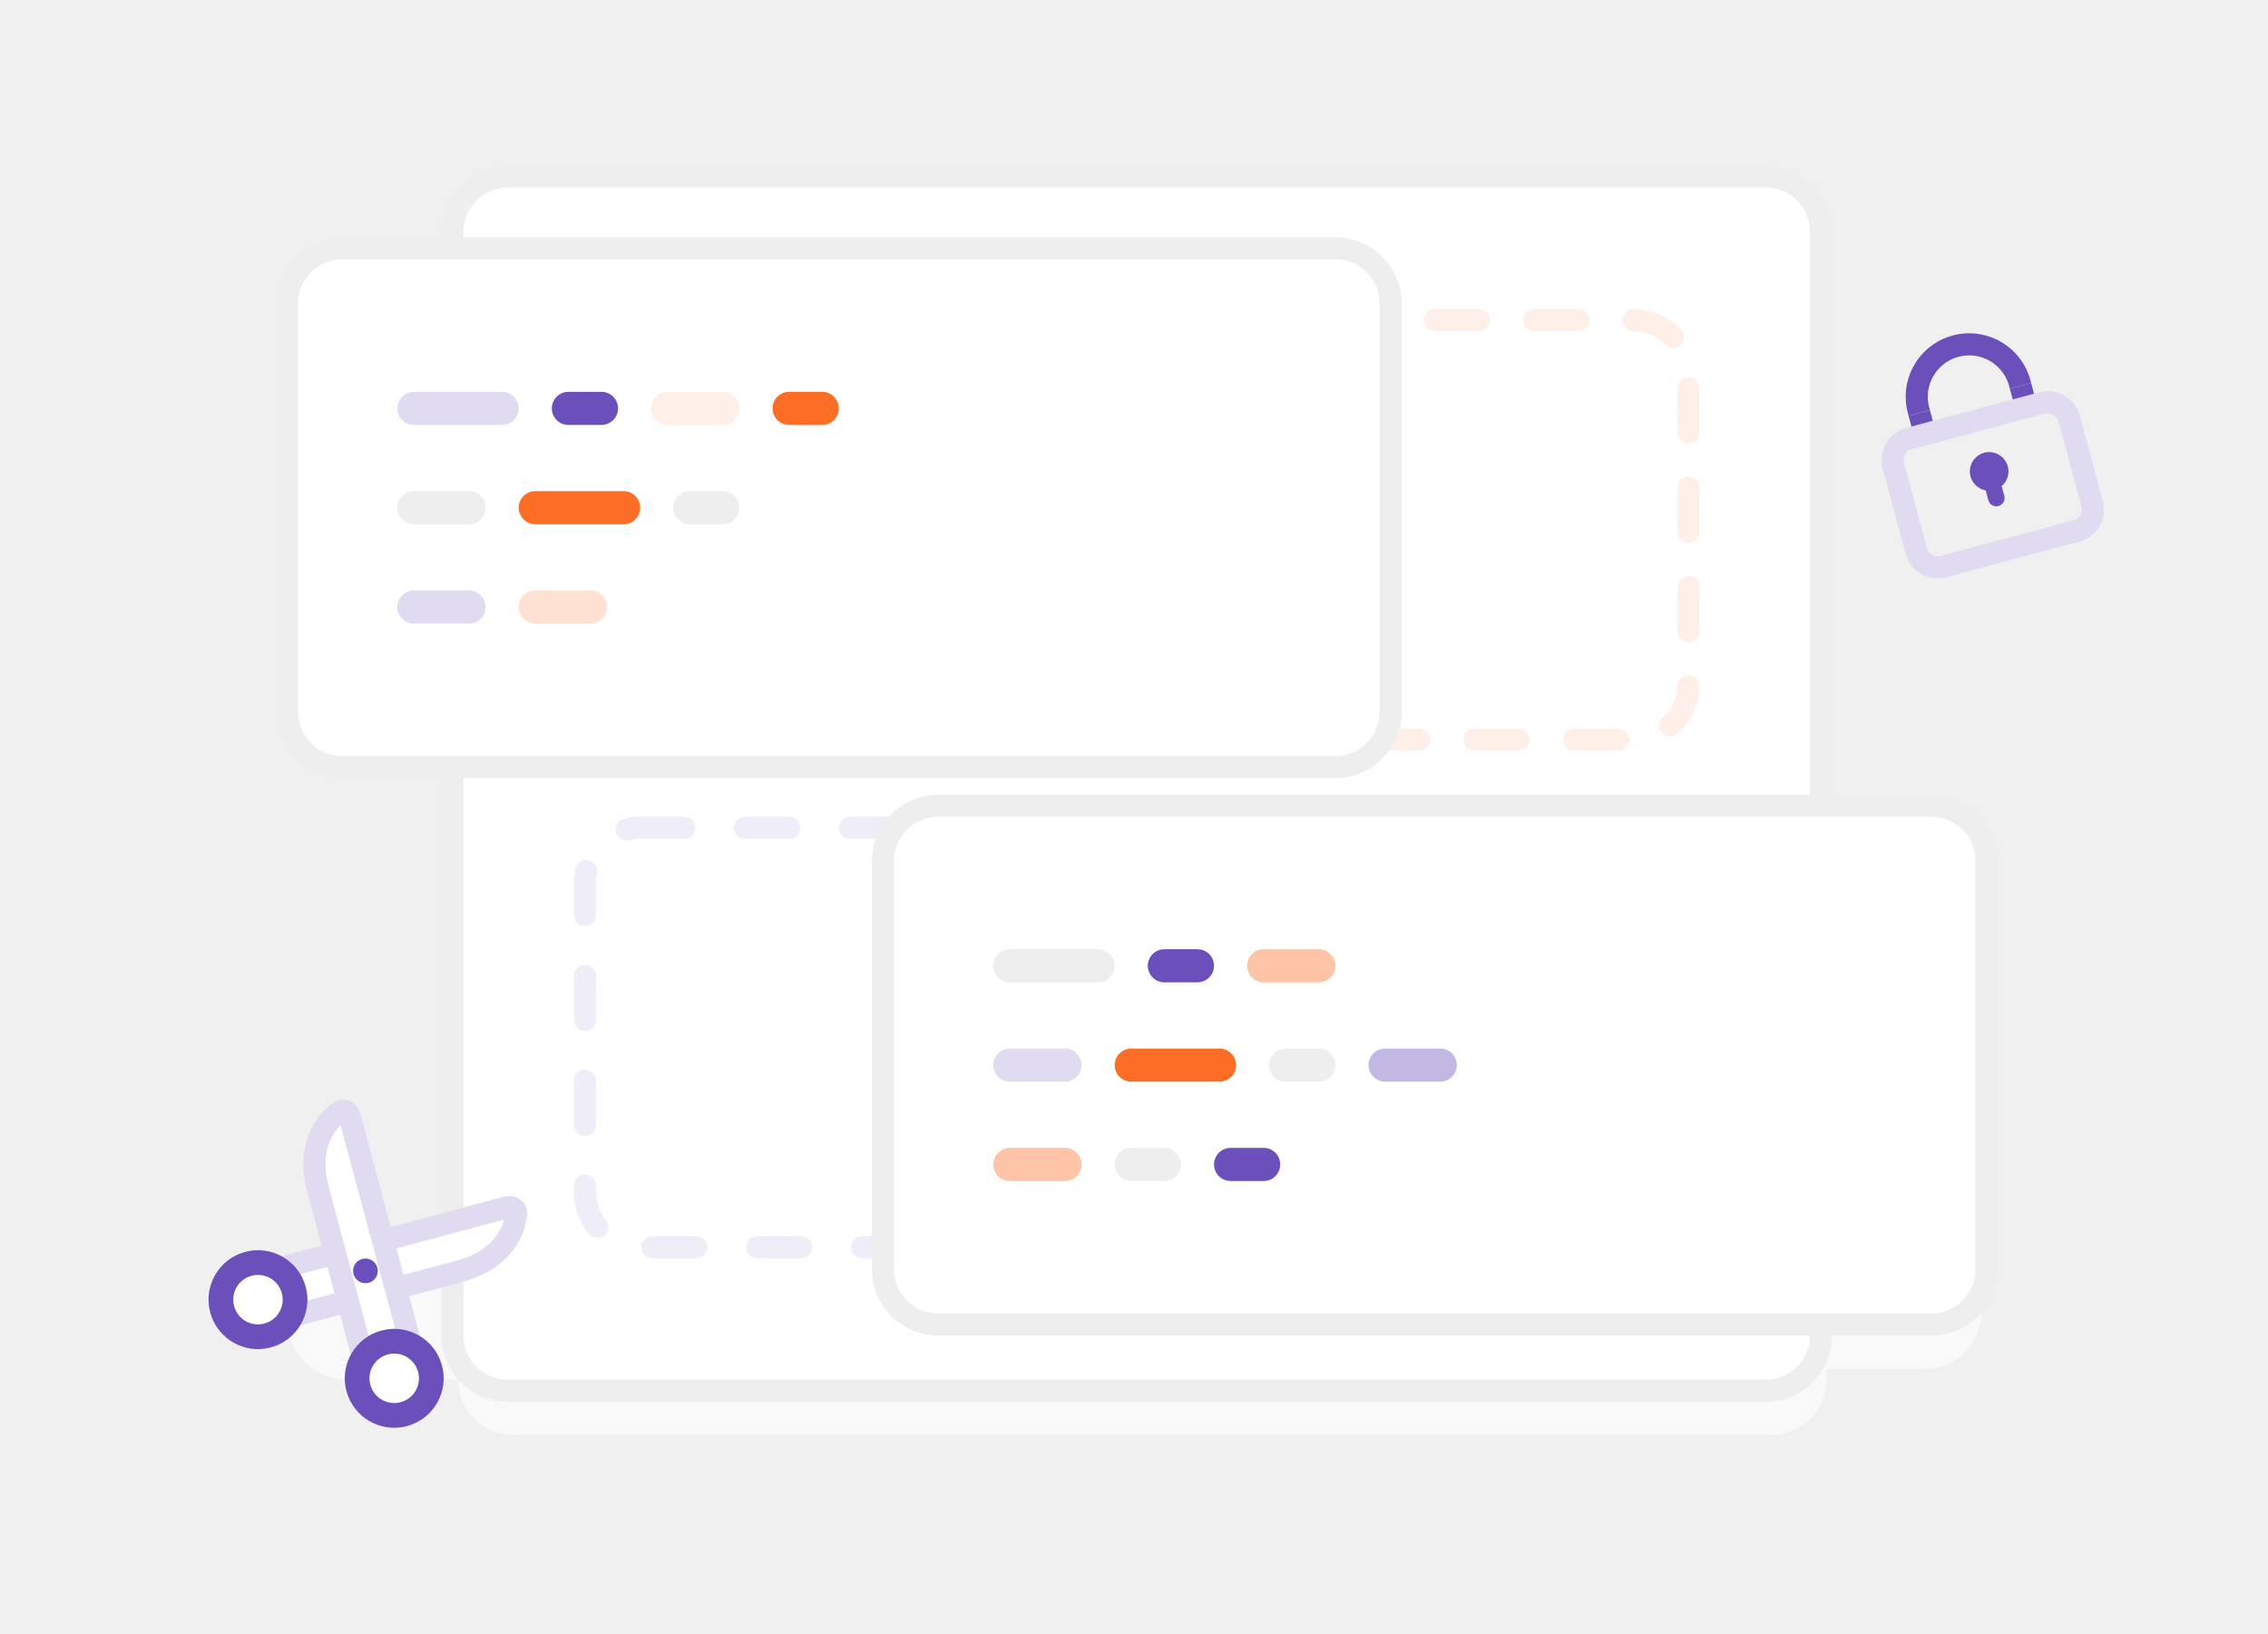
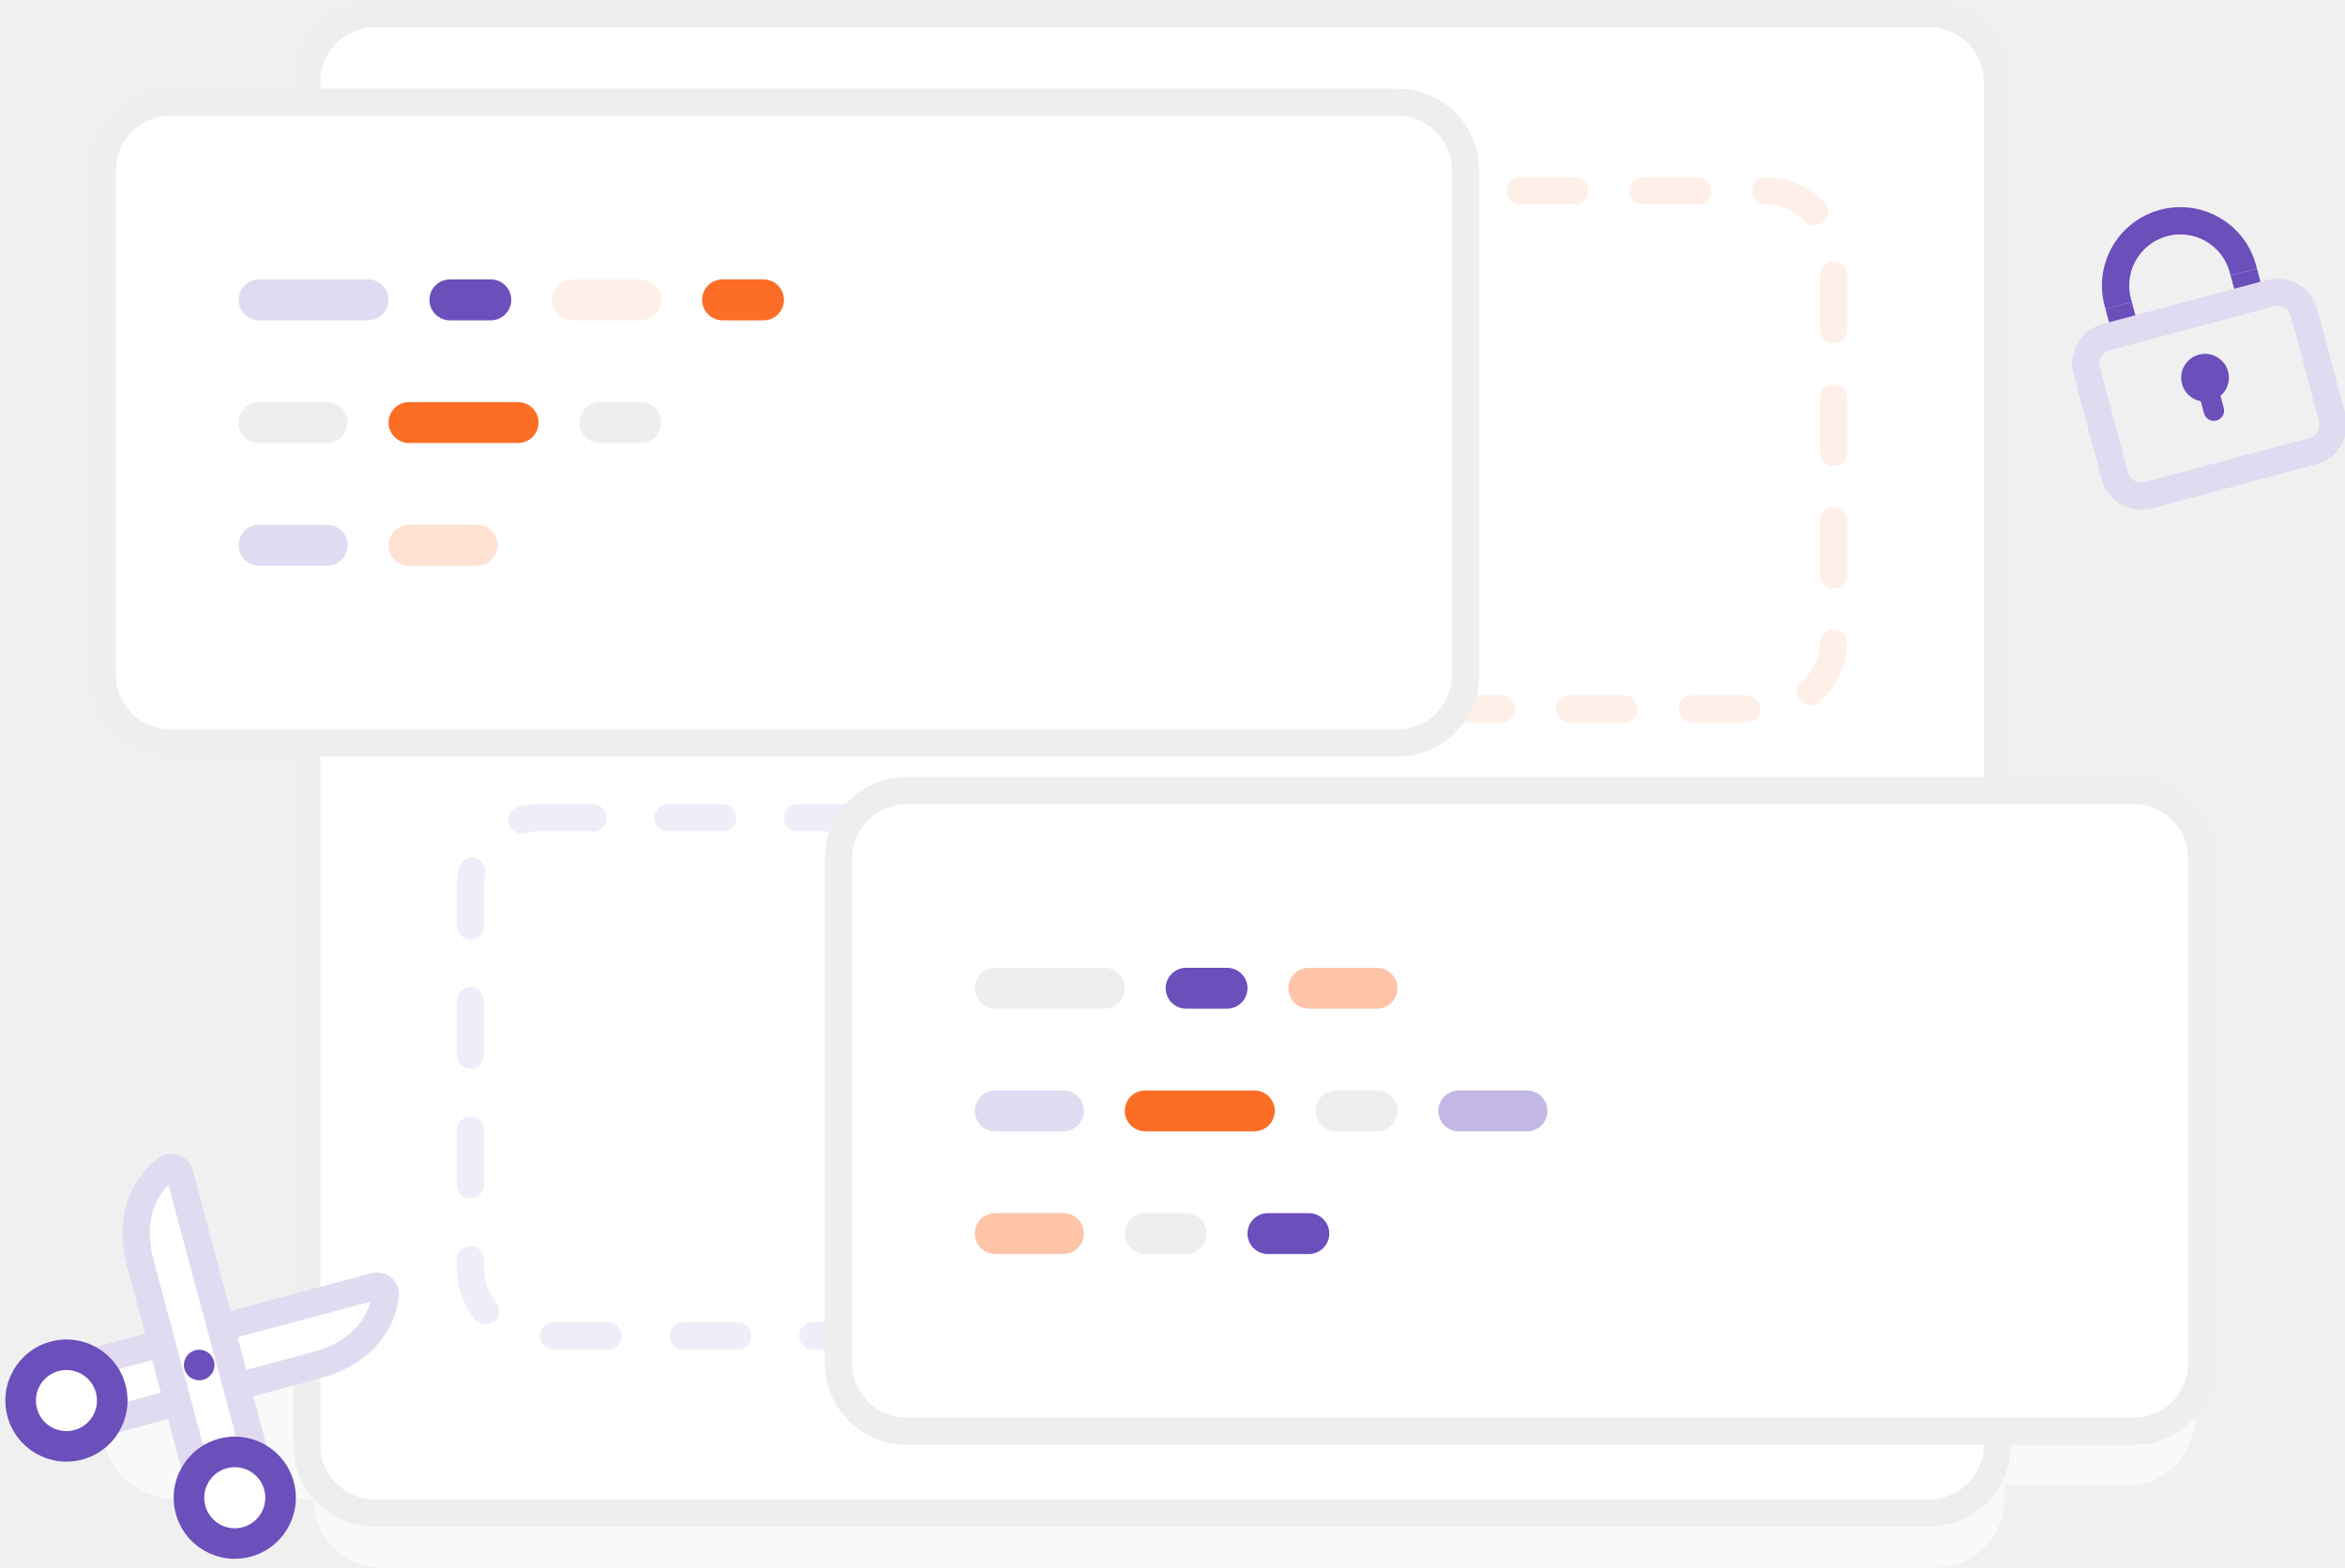
- <svg xmlns="http://www.w3.org/2000/svg" width="411" height="296" viewBox="0 0 411 296">
-   <g fill="none" fill-rule="evenodd">
-     <g transform="matrix(-1 0 0 1 295 163)" fill="#F9F9F9">
-       <rect x="85" y="65" width="158" height="22" rx="11" />
-       <rect x="22" y="22" width="158" height="22" rx="11" />
-       <path d="M80.503 0C74.425 0 69.5 4.925 69.5 11c0 6.076 4.925 11 11.002 11H36.499c6.078 0 11.002-4.925 11.002-11 0-6.076-4.926-11-11.002-11h44.004zm60 44c-6.078 0-11.002 4.925-11.002 11 0 6.076 4.925 11 11.002 11H96.499c6.078 0 11.002-4.925 11.002-11 0-6.076-4.926-11-11.002-11h44.004z" />
+ <svg xmlns="http://www.w3.org/2000/svg" width="344" height="230" viewBox="0 0 344 230">
+   <g fill-rule="nonzero" fill="none">
+     <g transform="matrix(-1 0 0 1 236 133)" fill="#F9F9F9">
+       <rect x="63" y="65" width="158" height="22" rx="11" />
+       <rect y="22" width="158" height="22" rx="11" />
+       <path d="M58.503 0C52.425 0 47.5 4.925 47.5 11c0 6.076 4.925 11 11.002 11H14.499c6.078 0 11.002-4.925 11.002-11 0-6.076-4.926-11-11.002-11h44.004zm60 44c-6.078 0-11.002 4.925-11.002 11 0 6.076 4.925 11 11.002 11H74.499c6.078 0 11.002-4.925 11.002-11 0-6.076-4.926-11-11.002-11h44.004z" />
    </g>
-     <g transform="translate(82 32)">
+     <g transform="translate(45 2)">
      <path d="M249 122h18c5.523 0 10 4.477 10 10v74c0 5.523-4.477 10-10 10h-18v2c0 5.523-4.477 10-10 10H11c-5.523 0-10-4.477-10-10V18C1 12.477 5.477 8 11 8h228c5.523 0 10 4.477 10 10v104z" fill="#F9F9F9" />
      <rect stroke="#EEE" stroke-width="4" fill="#FFF" width="248" height="220" rx="10" />
-       <path d="M34 28a2 2 0 1 1 0-4h8a2 2 0 1 1 0 4h-8zm18 0a2 2 0 1 1 0-4h8a2 2 0 1 1 0 4h-8zm18 0a2 2 0 1 1 0-4h8a2 2 0 1 1 0 4h-8zm18 0a2 2 0 1 1 0-4h8a2 2 0 1 1 0 4h-8zm18 0a2 2 0 0 1 0-4h8a2 2 0 0 1 0 4h-8zm18 0a2 2 0 0 1 0-4h8a2 2 0 0 1 0 4h-8zm18 0a2 2 0 0 1 0-4h8a2 2 0 0 1 0 4h-8zm18 0a2 2 0 0 1 0-4h8a2 2 0 0 1 0 4h-8zm18 0a2 2 0 0 1 0-4h8a2 2 0 0 1 0 4h-8zm18 0a2 2 0 0 1 0-4h8a2 2 0 0 1 0 4h-8zm18 0a2 2 0 0 1 0-4c3.308 0 6.406 1.348 8.652 3.685a2 2 0 0 1-2.883 2.772A7.97 7.97 0 0 0 214 28zm8 10.39a2 2 0 0 1 4 0v8a2 2 0 0 1-4 0v-8zm0 18a2 2 0 0 1 4 0v8a2 2 0 0 1-4 0v-8zm0 18a2 2 0 0 1 4 0v8a2 2 0 0 1-4 0v-8zm-.006 17.924a2 2 0 1 1 3.997.154 11.973 11.973 0 0 1-4.02 8.503 2 2 0 0 1-2.658-2.99 7.974 7.974 0 0 0 2.681-5.667zM211.218 100a2 2 0 1 1 0 4h-8a2 2 0 0 1 0-4h8zm-18 0a2 2 0 1 1 0 4h-8a2 2 0 0 1 0-4h8zm-18 0a2 2 0 1 1 0 4h-8a2 2 0 0 1 0-4h8zm-18 0a2 2 0 1 1 0 4h-8a2 2 0 0 1 0-4h8zm-18 0a2 2 0 1 1 0 4h-8a2 2 0 0 1 0-4h8zm-18 0a2 2 0 1 1 0 4h-8a2 2 0 0 1 0-4h8zm-18 0a2 2 0 1 1 0 4h-8a2 2 0 0 1 0-4h8zm-18 0a2 2 0 0 1 0 4h-8a2 2 0 0 1 0-4h8zm-18 0a2 2 0 0 1 0 4h-8a2 2 0 0 1 0-4h8zm-18 0a2 2 0 0 1 0 4h-8a2 2 0 0 1 0-4h8zm-17.423-.307a2 2 0 1 1-1.1 3.846 12.025 12.025 0 0 1-7.304-5.927 2 2 0 1 1 3.534-1.873 8.025 8.025 0 0 0 4.87 3.954zM26 86.827a2 2 0 1 1-4 0v-8a2 2 0 1 1 4 0v8zm0-18a2 2 0 1 1-4 0v-8a2 2 0 1 1 4 0v8zm0-18a2 2 0 1 1-4 0v-8a2 2 0 1 1 4 0v8zm.4-17.334a2 2 0 0 1-3.799-1.252 12.03 12.03 0 0 1 6.211-7.064 2 2 0 0 1 1.731 3.606 8.03 8.03 0 0 0-4.143 4.71z" fill="#FEF0E8" fill-rule="nonzero" />
-       <path d="M34 120a2 2 0 0 1 0-4h8a2 2 0 0 1 0 4h-8zm19 0a2 2 0 0 1 0-4h8a2 2 0 0 1 0 4h-8zm19 0a2 2 0 0 1 0-4h8a2 2 0 0 1 0 4h-8zm19 0a2 2 0 0 1 0-4h8a2 2 0 0 1 0 4h-8zm19 0a2 2 0 0 1 0-4h8a2 2 0 0 1 0 4h-8zm19 0a2 2 0 0 1 0-4h8a2 2 0 0 1 0 4h-8zm19 0a2 2 0 0 1 0-4h8a2 2 0 0 1 0 4h-8zm19 0a2 2 0 0 1 0-4h8a2 2 0 0 1 0 4h-8zm19 0a2 2 0 0 1 0-4h8a2 2 0 0 1 0 4h-8zm19 0a2 2 0 0 1 0-4h8a2 2 0 0 1 0 4h-8zm15.78 3.75a2 2 0 0 1 3.386-2.128A11.952 11.952 0 0 1 226 128v2.39a2 2 0 0 1-4 0V128a7.952 7.952 0 0 0-1.22-4.25zm1.22 17.64a2 2 0 1 1 4 0v8a2 2 0 0 1-4 0v-8zm0 19a2 2 0 1 1 4 0v8a2 2 0 0 1-4 0v-8zm0 19a2 2 0 1 1 4 0V184c0 1.381-.234 2.733-.687 4.01a2 2 0 0 1-3.77-1.336c.301-.85.457-1.75.457-2.674v-4.61zm-7.008 12.55a2 2 0 1 1 .49 3.97c-.481.059-.967.089-1.46.09h-6.804a2 2 0 1 1 0-4h6.799c.328 0 .654-.021.975-.06zm-18.774.06a2 2 0 1 1 0 4h-8a2 2 0 0 1 0-4h8zm-19 0a2 2 0 1 1 0 4h-8a2 2 0 0 1 0-4h8zm-19 0a2 2 0 1 1 0 4h-8a2 2 0 0 1 0-4h8zm-19 0a2 2 0 1 1 0 4h-8a2 2 0 0 1 0-4h8zm-19 0a2 2 0 1 1 0 4h-8a2 2 0 0 1 0-4h8zm-19 0a2 2 0 1 1 0 4h-8a2 2 0 0 1 0-4h8zm-19 0a2 2 0 0 1 0 4h-8a2 2 0 0 1 0-4h8zm-19 0a2 2 0 0 1 0 4h-8a2 2 0 0 1 0-4h8zm-19 0a2 2 0 0 1 0 4h-8a2 2 0 0 1 0-4h8zm-16.412-2.936a2 2 0 0 1-3.095 2.534A11.957 11.957 0 0 1 22 184v-1.173a2 2 0 0 1 4 0V184c0 1.874.644 3.644 1.806 5.064zM26 171.827a2 2 0 1 1-4 0v-8a2 2 0 0 1 4 0v8zm0-19a2 2 0 1 1-4 0v-8a2 2 0 0 1 4 0v8zm0-19a2 2 0 1 1-4 0V128c0-.878.095-1.745.28-2.59a2 2 0 1 1 3.907.86A8.036 8.036 0 0 0 26 128v5.827zm6.037-13.585a2 2 0 0 1-.978-3.879c.942-.237 1.914-.36 2.9-.363a2 2 0 0 1 .014 4 8.018 8.018 0 0 0-1.936.242z" fill="#EFEDF8" fill-rule="nonzero" />
+       <path d="M34 28a2 2 0 110-4h8a2 2 0 110 4h-8zm18 0a2 2 0 110-4h8a2 2 0 110 4h-8zm18 0a2 2 0 110-4h8a2 2 0 110 4h-8zm18 0a2 2 0 110-4h8a2 2 0 110 4h-8zm18 0a2 2 0 010-4h8a2 2 0 010 4h-8zm18 0a2 2 0 010-4h8a2 2 0 010 4h-8zm18 0a2 2 0 010-4h8a2 2 0 010 4h-8zm18 0a2 2 0 010-4h8a2 2 0 010 4h-8zm18 0a2 2 0 010-4h8a2 2 0 010 4h-8zm18 0a2 2 0 010-4h8a2 2 0 010 4h-8zm18 0a2 2 0 010-4c3.308 0 6.406 1.348 8.652 3.685a2 2 0 01-2.883 2.772A7.97 7.97 0 00214 28zm8 10.39a2 2 0 014 0v8a2 2 0 01-4 0v-8zm0 18a2 2 0 014 0v8a2 2 0 01-4 0v-8zm0 18a2 2 0 014 0v8a2 2 0 01-4 0v-8zm-.006 17.924a2 2 0 113.997.154 11.973 11.973 0 01-4.02 8.503 2 2 0 01-2.658-2.99 7.974 7.974 0 002.681-5.667zM211.218 100a2 2 0 010 4h-8a2 2 0 010-4h8zm-18 0a2 2 0 010 4h-8a2 2 0 010-4h8zm-18 0a2 2 0 010 4h-8a2 2 0 010-4h8zm-18 0a2 2 0 010 4h-8a2 2 0 010-4h8zm-18 0a2 2 0 010 4h-8a2 2 0 010-4h8zm-18 0a2 2 0 010 4h-8a2 2 0 010-4h8zm-18 0a2 2 0 010 4h-8a2 2 0 010-4h8zm-18 0a2 2 0 010 4h-8a2 2 0 010-4h8zm-18 0a2 2 0 010 4h-8a2 2 0 010-4h8zm-18 0a2 2 0 010 4h-8a2 2 0 010-4h8zm-17.423-.307a2 2 0 01-1.1 3.846 12.025 12.025 0 01-7.304-5.927 2 2 0 113.534-1.873 8.025 8.025 0 004.87 3.954zM26 86.827a2 2 0 11-4 0v-8a2 2 0 114 0v8zm0-18a2 2 0 11-4 0v-8a2 2 0 114 0v8zm0-18a2 2 0 11-4 0v-8a2 2 0 114 0v8zm.4-17.334a2 2 0 01-3.799-1.252 12.03 12.03 0 016.211-7.064 2 2 0 011.731 3.606 8.03 8.03 0 00-4.143 4.71z" fill="#FEF0E8" />
+       <path d="M34 120a2 2 0 010-4h8a2 2 0 010 4h-8zm19 0a2 2 0 010-4h8a2 2 0 010 4h-8zm19 0a2 2 0 010-4h8a2 2 0 010 4h-8zm19 0a2 2 0 010-4h8a2 2 0 010 4h-8zm19 0a2 2 0 010-4h8a2 2 0 010 4h-8zm19 0a2 2 0 010-4h8a2 2 0 010 4h-8zm19 0a2 2 0 010-4h8a2 2 0 010 4h-8zm19 0a2 2 0 010-4h8a2 2 0 010 4h-8zm19 0a2 2 0 010-4h8a2 2 0 010 4h-8zm19 0a2 2 0 010-4h8a2 2 0 010 4h-8zm15.78 3.75a2 2 0 013.386-2.128A11.952 11.952 0 01226 128v2.39a2 2 0 01-4 0V128a7.952 7.952 0 00-1.22-4.25zm1.22 17.64a2 2 0 014 0v8a2 2 0 01-4 0v-8zm0 19a2 2 0 014 0v8a2 2 0 01-4 0v-8zm0 19a2 2 0 014 0V184c0 1.381-.234 2.733-.687 4.01a2 2 0 01-3.77-1.336c.301-.85.457-1.75.457-2.674v-4.61zm-7.008 12.55a2 2 0 01.49 3.97c-.481.059-.967.089-1.46.09h-6.804a2 2 0 010-4h6.799c.328 0 .654-.021.975-.06zm-18.774.06a2 2 0 010 4h-8a2 2 0 010-4h8zm-19 0a2 2 0 010 4h-8a2 2 0 010-4h8zm-19 0a2 2 0 010 4h-8a2 2 0 010-4h8zm-19 0a2 2 0 010 4h-8a2 2 0 010-4h8zm-19 0a2 2 0 010 4h-8a2 2 0 010-4h8zm-19 0a2 2 0 010 4h-8a2 2 0 010-4h8zm-19 0a2 2 0 010 4h-8a2 2 0 010-4h8zm-19 0a2 2 0 010 4h-8a2 2 0 010-4h8zm-19 0a2 2 0 010 4h-8a2 2 0 010-4h8zm-16.412-2.936a2 2 0 01-3.095 2.534A11.957 11.957 0 0122 184v-1.173a2 2 0 014 0V184a7.96 7.96 0 001.806 5.064zM26 171.827a2 2 0 01-4 0v-8a2 2 0 014 0v8zm0-19a2 2 0 01-4 0v-8a2 2 0 014 0v8zm0-19a2 2 0 01-4 0V128c0-.878.095-1.745.28-2.59a2 2 0 013.907.86A8.036 8.036 0 0026 128v5.827zm6.037-13.585a2 2 0 01-.978-3.879c.942-.237 1.914-.36 2.9-.363a2 2 0 01.014 4 8.018 8.018 0 00-1.936.242z" fill="#EFEDF8" />
    </g>
-     <g transform="rotate(75 -93.49 167.014)">
-       <path d="M4.48 1.455c0-1.237.908-1.82 1.989-1.205 0 0 6.971 2.344 6.971 12.406V42.56H4.48V1.455z" fill="#FFF" />
-       <path d="M6.48 40.56h4.96V12.656c0-3.89-1.11-6.668-2.94-8.602A8.592 8.592 0 0 0 6.48 2.46v38.1zM8.557-.959c.978.564 1.949 1.31 2.85 2.265 2.53 2.675 4.033 6.436 4.033 11.35V44.56H2.48V1.455c0-2.69 2.43-4.252 4.808-3.035.326.125.76.327 1.269.621z" fill="#E1DBF1" fill-rule="nonzero" />
-       <circle fill="#6B4FBB" cx="8.96" cy="49.28" r="8.96" />
-       <circle fill="#FFF" cx="8.96" cy="49.28" r="4.48" />
+     <g transform="rotate(75 -91.138 128.904)">
+       <path d="M4.48 3.455c0-1.237.908-1.82 1.989-1.205 0 0 6.971 2.344 6.971 12.406V44.56H4.48V3.455z" fill="#FFF" />
+       <path d="M6.48 42.56h4.96V14.656c0-3.89-1.11-6.668-2.94-8.602A8.592 8.592 0 006.48 4.46v38.1zM8.557 1.041c.978.564 1.949 1.31 2.85 2.265 2.53 2.675 4.033 6.436 4.033 11.35V46.56H2.48V3.455C2.48.765 4.91-.797 7.288.42c.326.125.76.327 1.269.621z" fill="#E1DBF1" />
+       <circle fill="#6B4FBB" cx="8.96" cy="51.28" r="8.96" />
+       <circle fill="#FFF" cx="8.96" cy="51.28" r="4.48" />
    </g>
-     <g transform="scale(-1 1) rotate(15 -785.025 -154.83)">
+     <g transform="scale(-1 1) rotate(15 -652.589 -29.309)">
      <path d="M4.48 3.455c0-1.237.908-1.82 1.989-1.205 0 0 6.971 2.344 6.971 12.406V44.56H4.48V3.455z" fill="#FFF" />
-       <path d="M6.48 42.56h4.96V14.656c0-3.89-1.11-6.668-2.94-8.602A8.592 8.592 0 0 0 6.48 4.46v38.1zM8.557 1.041c.978.564 1.949 1.31 2.85 2.265 2.53 2.675 4.033 6.436 4.033 11.35V46.56H2.48V3.455C2.48.765 4.91-.797 7.288.42c.326.125.76.327 1.269.621z" fill="#E1DBF1" fill-rule="nonzero" />
+       <path d="M6.48 42.56h4.96V14.656c0-3.89-1.11-6.668-2.94-8.602A8.592 8.592 0 006.48 4.46v38.1zM8.557 1.041c.978.564 1.949 1.31 2.85 2.265 2.53 2.675 4.033 6.436 4.033 11.35V46.56H2.48V3.455C2.48.765 4.91-.797 7.288.42c.326.125.76.327 1.269.621z" fill="#E1DBF1" />
      <circle fill="#6B4FBB" cx="8.96" cy="31.12" r="2.24" />
      <circle fill="#6B4FBB" cx="8.96" cy="51.28" r="8.96" />
      <circle fill="#FFF" cx="8.96" cy="51.28" r="4.48" />
    </g>
-     <g transform="translate(52 45)">
+     <g transform="translate(15 15)">
      <rect stroke="#EEE" stroke-width="4" fill="#FFF" stroke-linecap="round" width="200" height="94" rx="10" />
      <g transform="translate(20 26)">
        <rect fill="#E1DBF1" width="22" height="6" rx="3" />
        <rect fill="#FC6D26" x="22" y="18" width="22" height="6" rx="3" />
        <rect fill="#FEF0E8" x="46" width="16" height="6" rx="3" />
        <rect fill="#EEE" y="18" width="16" height="6" rx="3" />
        <rect fill="#E1DBF1" y="36" width="16" height="6" rx="3" />
        <rect fill="#FEE1D3" x="22" y="36" width="16" height="6" rx="3" />
        <rect fill="#6B4FBB" x="28" width="12" height="6" rx="3" />
        <rect fill="#EEE" x="50" y="18" width="12" height="6" rx="3" />
        <rect fill="#FC6D26" x="68" width="12" height="6" rx="3" />
      </g>
    </g>
-     <g transform="translate(160 146)">
+     <g transform="translate(123 116)">
      <rect stroke="#EEE" stroke-width="4" fill="#FFF" stroke-linecap="round" width="200" height="94" rx="10" />
      <g transform="translate(20 26)">
        <rect fill="#EEE" width="22" height="6" rx="3" />
        <rect fill="#FC6D26" x="22" y="18" width="22" height="6" rx="3" />
        <rect fill="#FDC4A8" x="46" width="16" height="6" rx="3" />
        <rect fill="#FDC4A8" y="36" width="16" height="6" rx="3" />
        <rect fill="#E1DBF1" y="18" width="16" height="6" rx="3" />
        <rect fill="#C3B8E3" x="68" y="18" width="16" height="6" rx="3" />
        <rect fill="#6B4FBB" x="28" width="12" height="6" rx="3" />
        <rect fill="#EEE" x="50" y="18" width="12" height="6" rx="3" />
        <rect fill="#EEE" x="22" y="36" width="12" height="6" rx="3" />
        <rect fill="#6B4FBB" x="40" y="36" width="12" height="6" rx="3" />
      </g>
    </g>
    <g fill="#6B4FBB">
-       <path d="M345.878 75.353c-.05-.158-.097-.318-.14-.48-1.644-6.135 1.997-12.441 8.132-14.085 6.134-1.644 12.44 1.997 14.084 8.132.044.162.083.324.12.486l-3.87 1.036a7.5 7.5 0 1 0-14.457 3.874l-3.87 1.037z" />
-       <path d="M345.867 75.356l3.864-1.036 1.294 4.83-3.864 1.035zm18.353-4.918l3.864-1.035 1.294 4.83-3.864 1.035z" />
+       <path d="M308.878 45.353a10.63 10.63 0 01-.14-.48c-1.644-6.135 1.997-12.441 8.132-14.085 6.134-1.644 12.44 1.997 14.084 8.132.044.162.083.324.12.486l-3.87 1.036a7.5 7.5 0 10-14.457 3.874l-3.87 1.037h.001z" />
+       <path d="M308.867 45.356l3.864-1.036 1.294 4.83-3.864 1.035-1.294-4.829zm18.353-4.918l3.864-1.035 1.294 4.83-3.864 1.035-1.294-4.83z" />
    </g>
-     <path d="M345.042 83.866l4.137 15.442a2.004 2.004 0 0 0 2.458 1.419l24.136-6.467a2.008 2.008 0 0 0 1.418-2.458l-4.137-15.442a2.004 2.004 0 0 0-2.458-1.419l-24.136 6.467a2.008 2.008 0 0 0-1.418 2.458zm-3.864 1.035a6.008 6.008 0 0 1 4.247-7.356l24.136-6.467a6.004 6.004 0 0 1 7.356 4.247l4.138 15.442a6.008 6.008 0 0 1-4.247 7.356l-24.136 6.468a6.004 6.004 0 0 1-7.356-4.248l-4.138-15.442z" fill="#E1DBF1" fill-rule="nonzero" />
-     <path d="M359.84 88.863a3.5 3.5 0 1 1 2.897-.777l.476 1.776c.214.8-.255 1.62-1.061 1.836a1.496 1.496 0 0 1-1.837-1.06l-.476-1.775z" fill="#6B4FBB" />
+     <path d="M308.042 53.866l4.137 15.442a2.004 2.004 0 002.458 1.419l24.136-6.467a2.008 2.008 0 001.418-2.458l-4.137-15.442a2.004 2.004 0 00-2.458-1.419l-24.136 6.467a2.008 2.008 0 00-1.418 2.458zm-3.864 1.035a6.008 6.008 0 014.247-7.356l24.136-6.467a6.004 6.004 0 017.356 4.247l4.138 15.442a6.008 6.008 0 01-4.247 7.356l-24.136 6.468a6.004 6.004 0 01-7.356-4.248l-4.138-15.442z" fill="#E1DBF1" />
+     <path d="M322.84 58.863a3.5 3.5 0 112.897-.777l.476 1.776c.214.8-.255 1.62-1.061 1.836a1.496 1.496 0 01-1.837-1.06l-.476-1.775h.001z" fill="#6B4FBB" />
  </g>
</svg>
